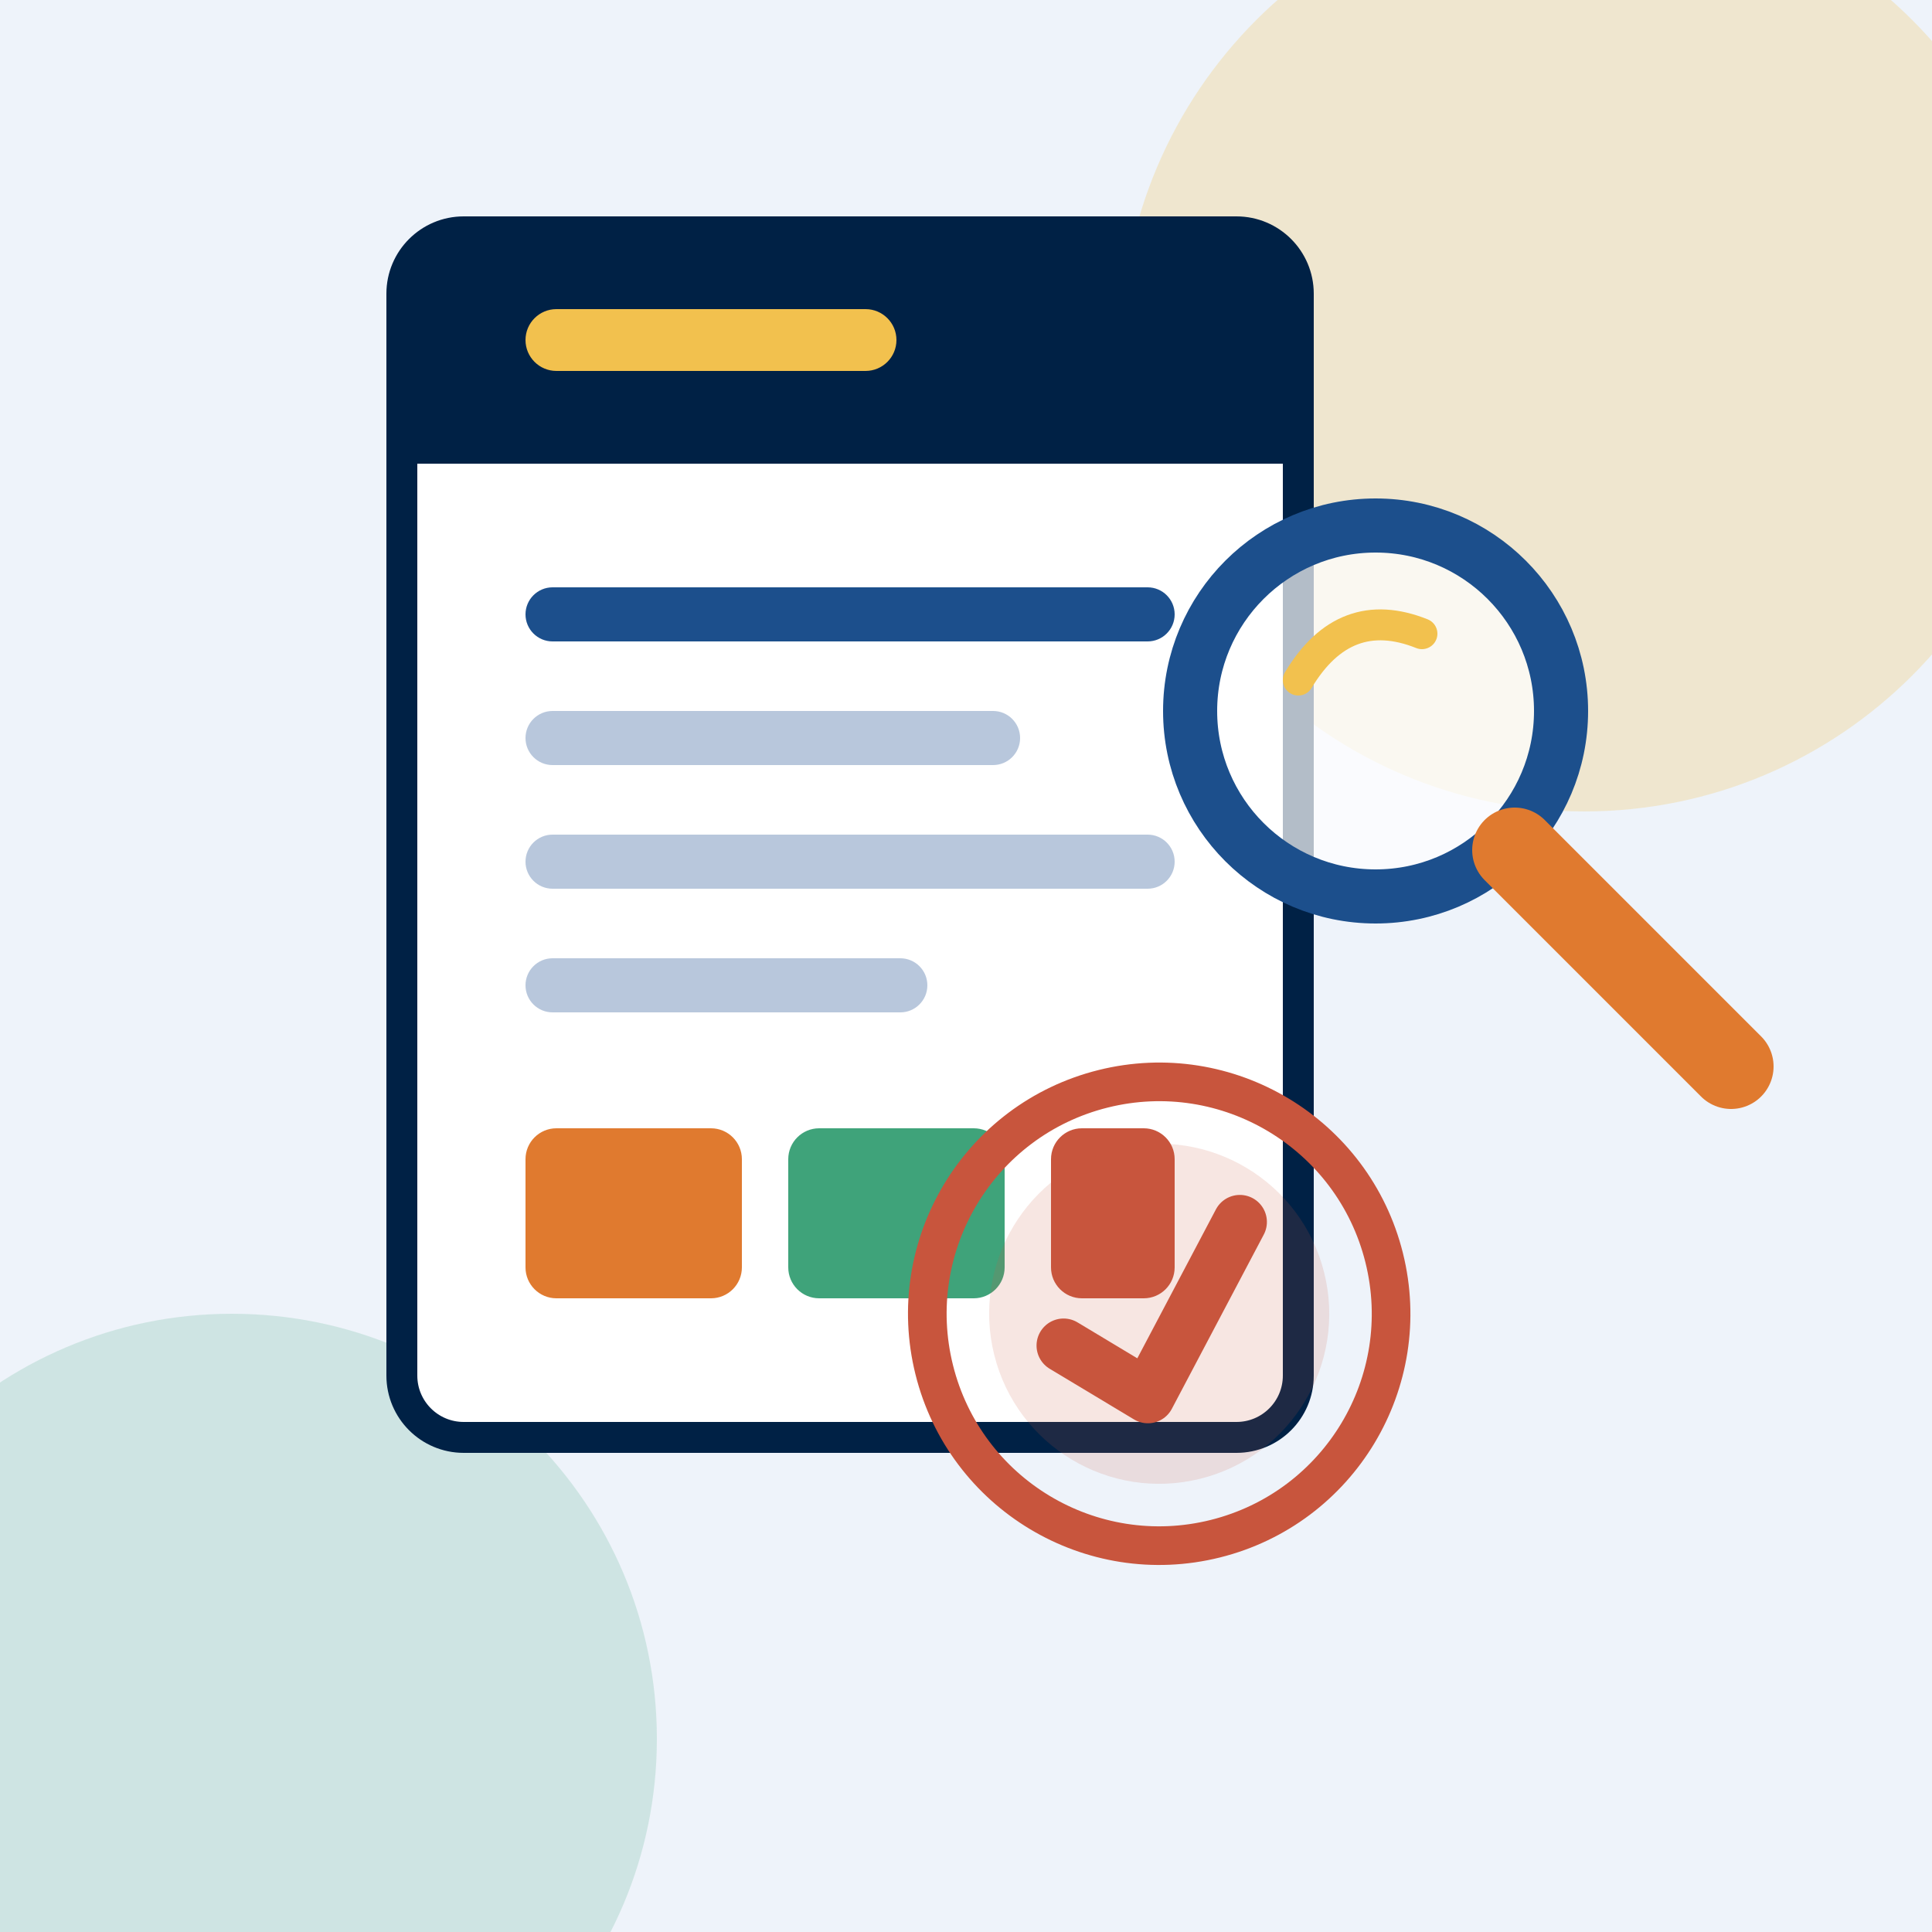
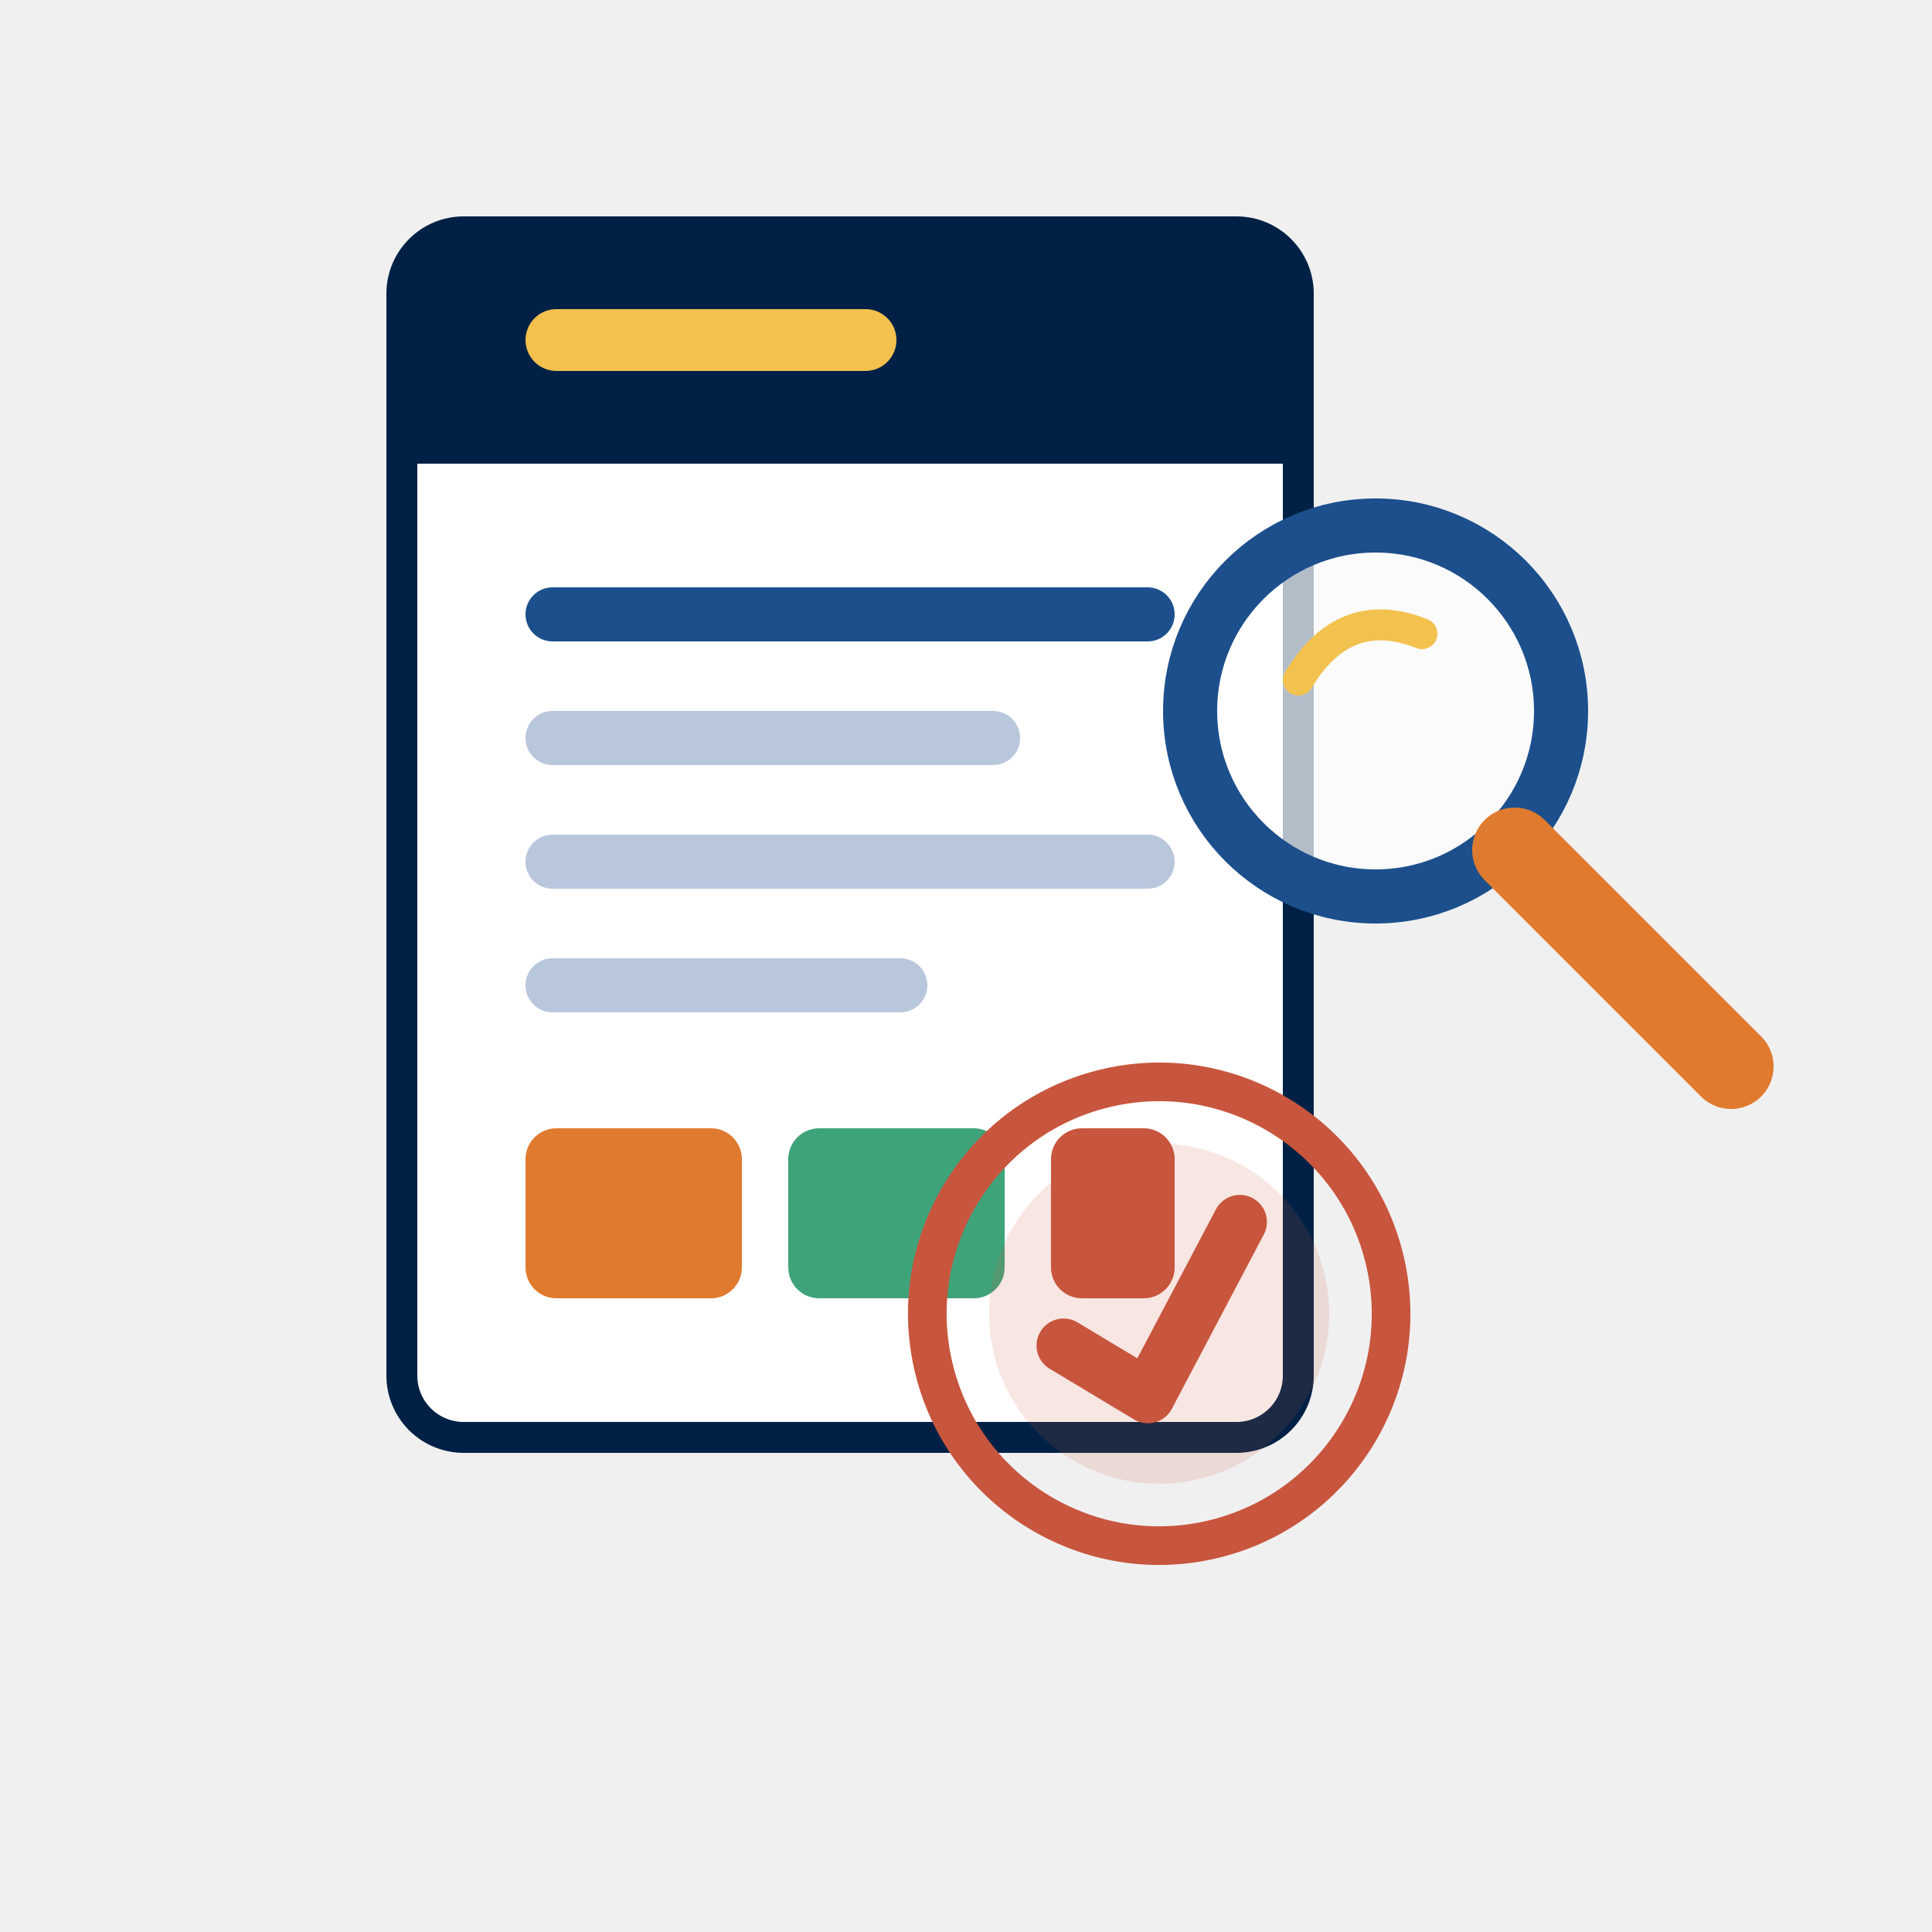
<svg xmlns="http://www.w3.org/2000/svg" viewBox="0 0 250 250" width="250" height="250">
-   <rect width="250" height="250" fill="#eef3fa" />
-   <circle cx="205" cy="45" r="60" fill="#f2c14e" opacity="0.25" />
-   <circle cx="30" cy="225" r="55" fill="#3fa37a" opacity="0.18" />
  <rect x="52" y="30" width="116" height="156" rx="8" fill="#ffffff" stroke="#002145" stroke-width="4" />
  <rect x="52" y="30" width="116" height="30" rx="8" fill="#002145" />
  <rect x="52" y="48" width="116" height="12" fill="#002145" />
  <rect x="68" y="40" width="48" height="8" rx="4" fill="#f2c14e" />
  <rect x="68" y="76" width="84" height="7" rx="3.5" fill="#1c4f8c" />
  <rect x="68" y="92" width="64" height="7" rx="3.5" fill="#b8c7dc" />
  <rect x="68" y="108" width="84" height="7" rx="3.5" fill="#b8c7dc" />
  <rect x="68" y="124" width="52" height="7" rx="3.5" fill="#b8c7dc" />
  <rect x="68" y="146" width="28" height="22" rx="4" fill="#e07a2f" />
  <rect x="102" y="146" width="28" height="22" rx="4" fill="#3fa37a" />
  <rect x="136" y="146" width="16" height="22" rx="4" fill="#c8553d" />
  <g transform="rotate(-14 150 170)">
    <circle cx="150" cy="170" r="30" fill="none" stroke="#c8553d" stroke-width="5" />
    <circle cx="150" cy="170" r="22" fill="#c8553d" opacity="0.15" />
    <path d="M137 171 l9 9 l17 -19" fill="none" stroke="#c8553d" stroke-width="7" stroke-linecap="round" stroke-linejoin="round" />
  </g>
  <circle cx="178" cy="92" r="24" fill="#ffffff" fill-opacity="0.7" stroke="#1c4f8c" stroke-width="7" />
  <path d="M196 110 L224 138" stroke="#e07a2f" stroke-width="11" stroke-linecap="round" />
  <path d="M168 88 q6 -10 16 -6" fill="none" stroke="#f2c14e" stroke-width="4" stroke-linecap="round" />
</svg>
